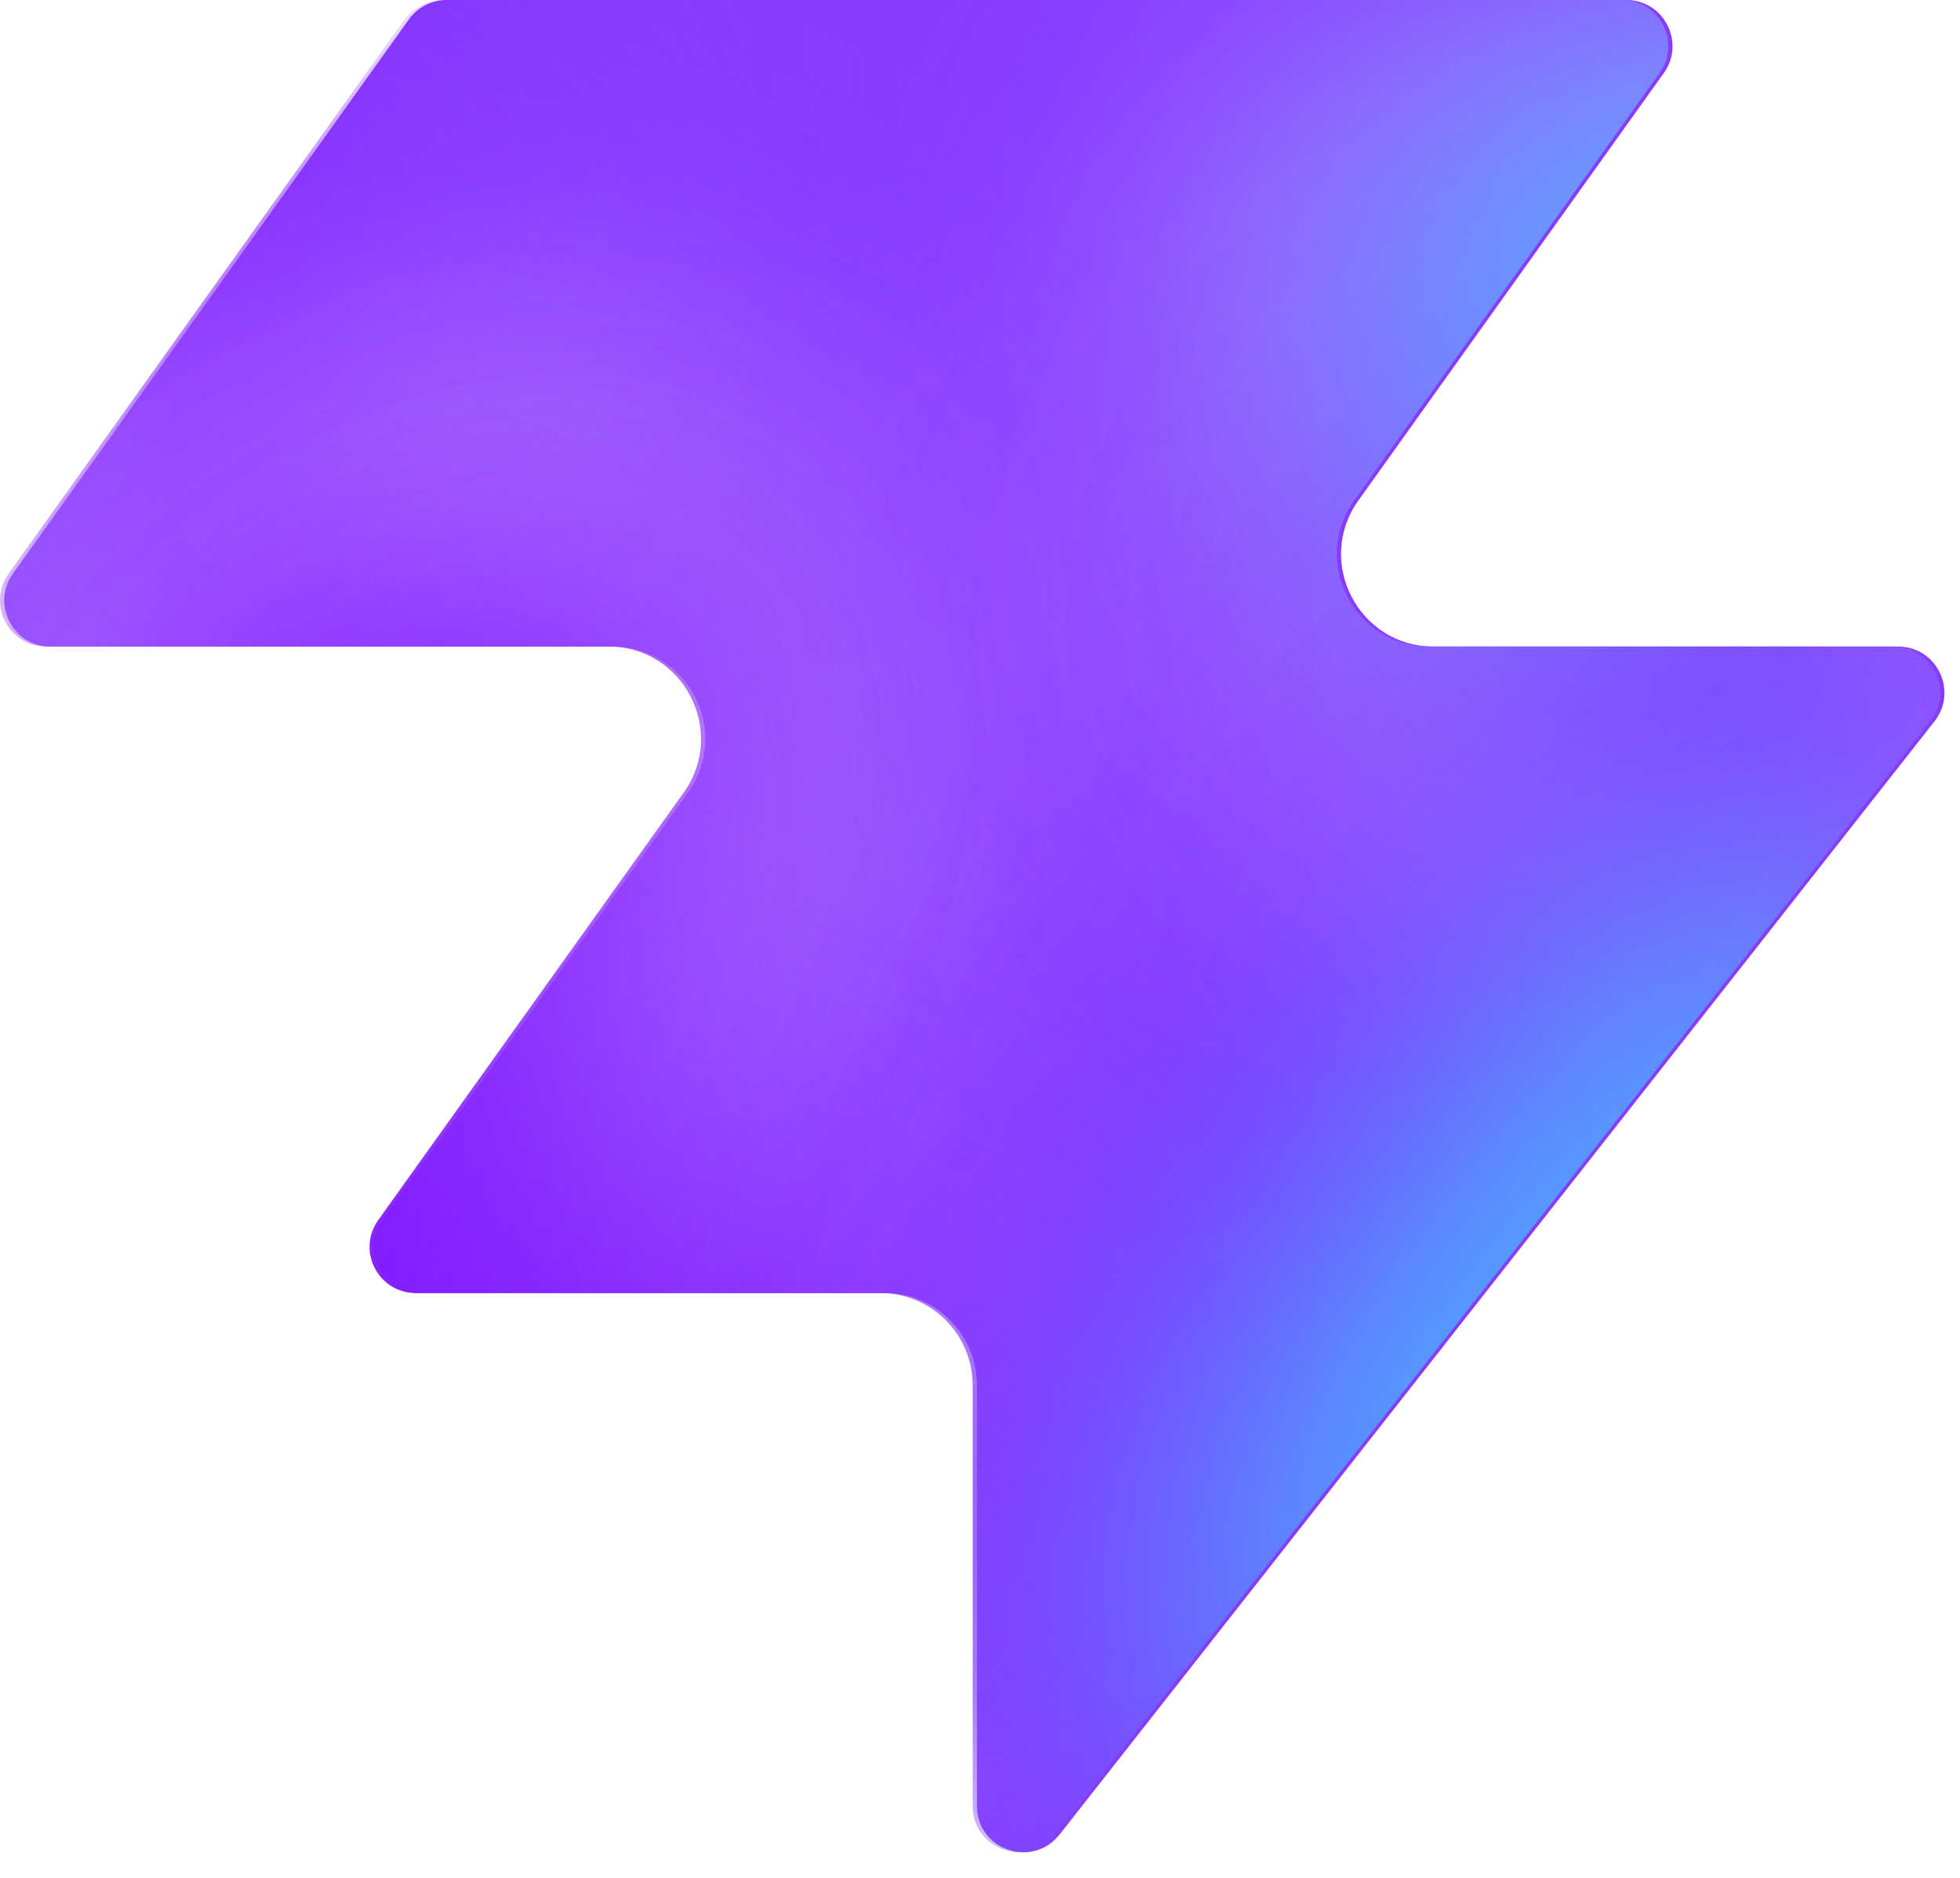
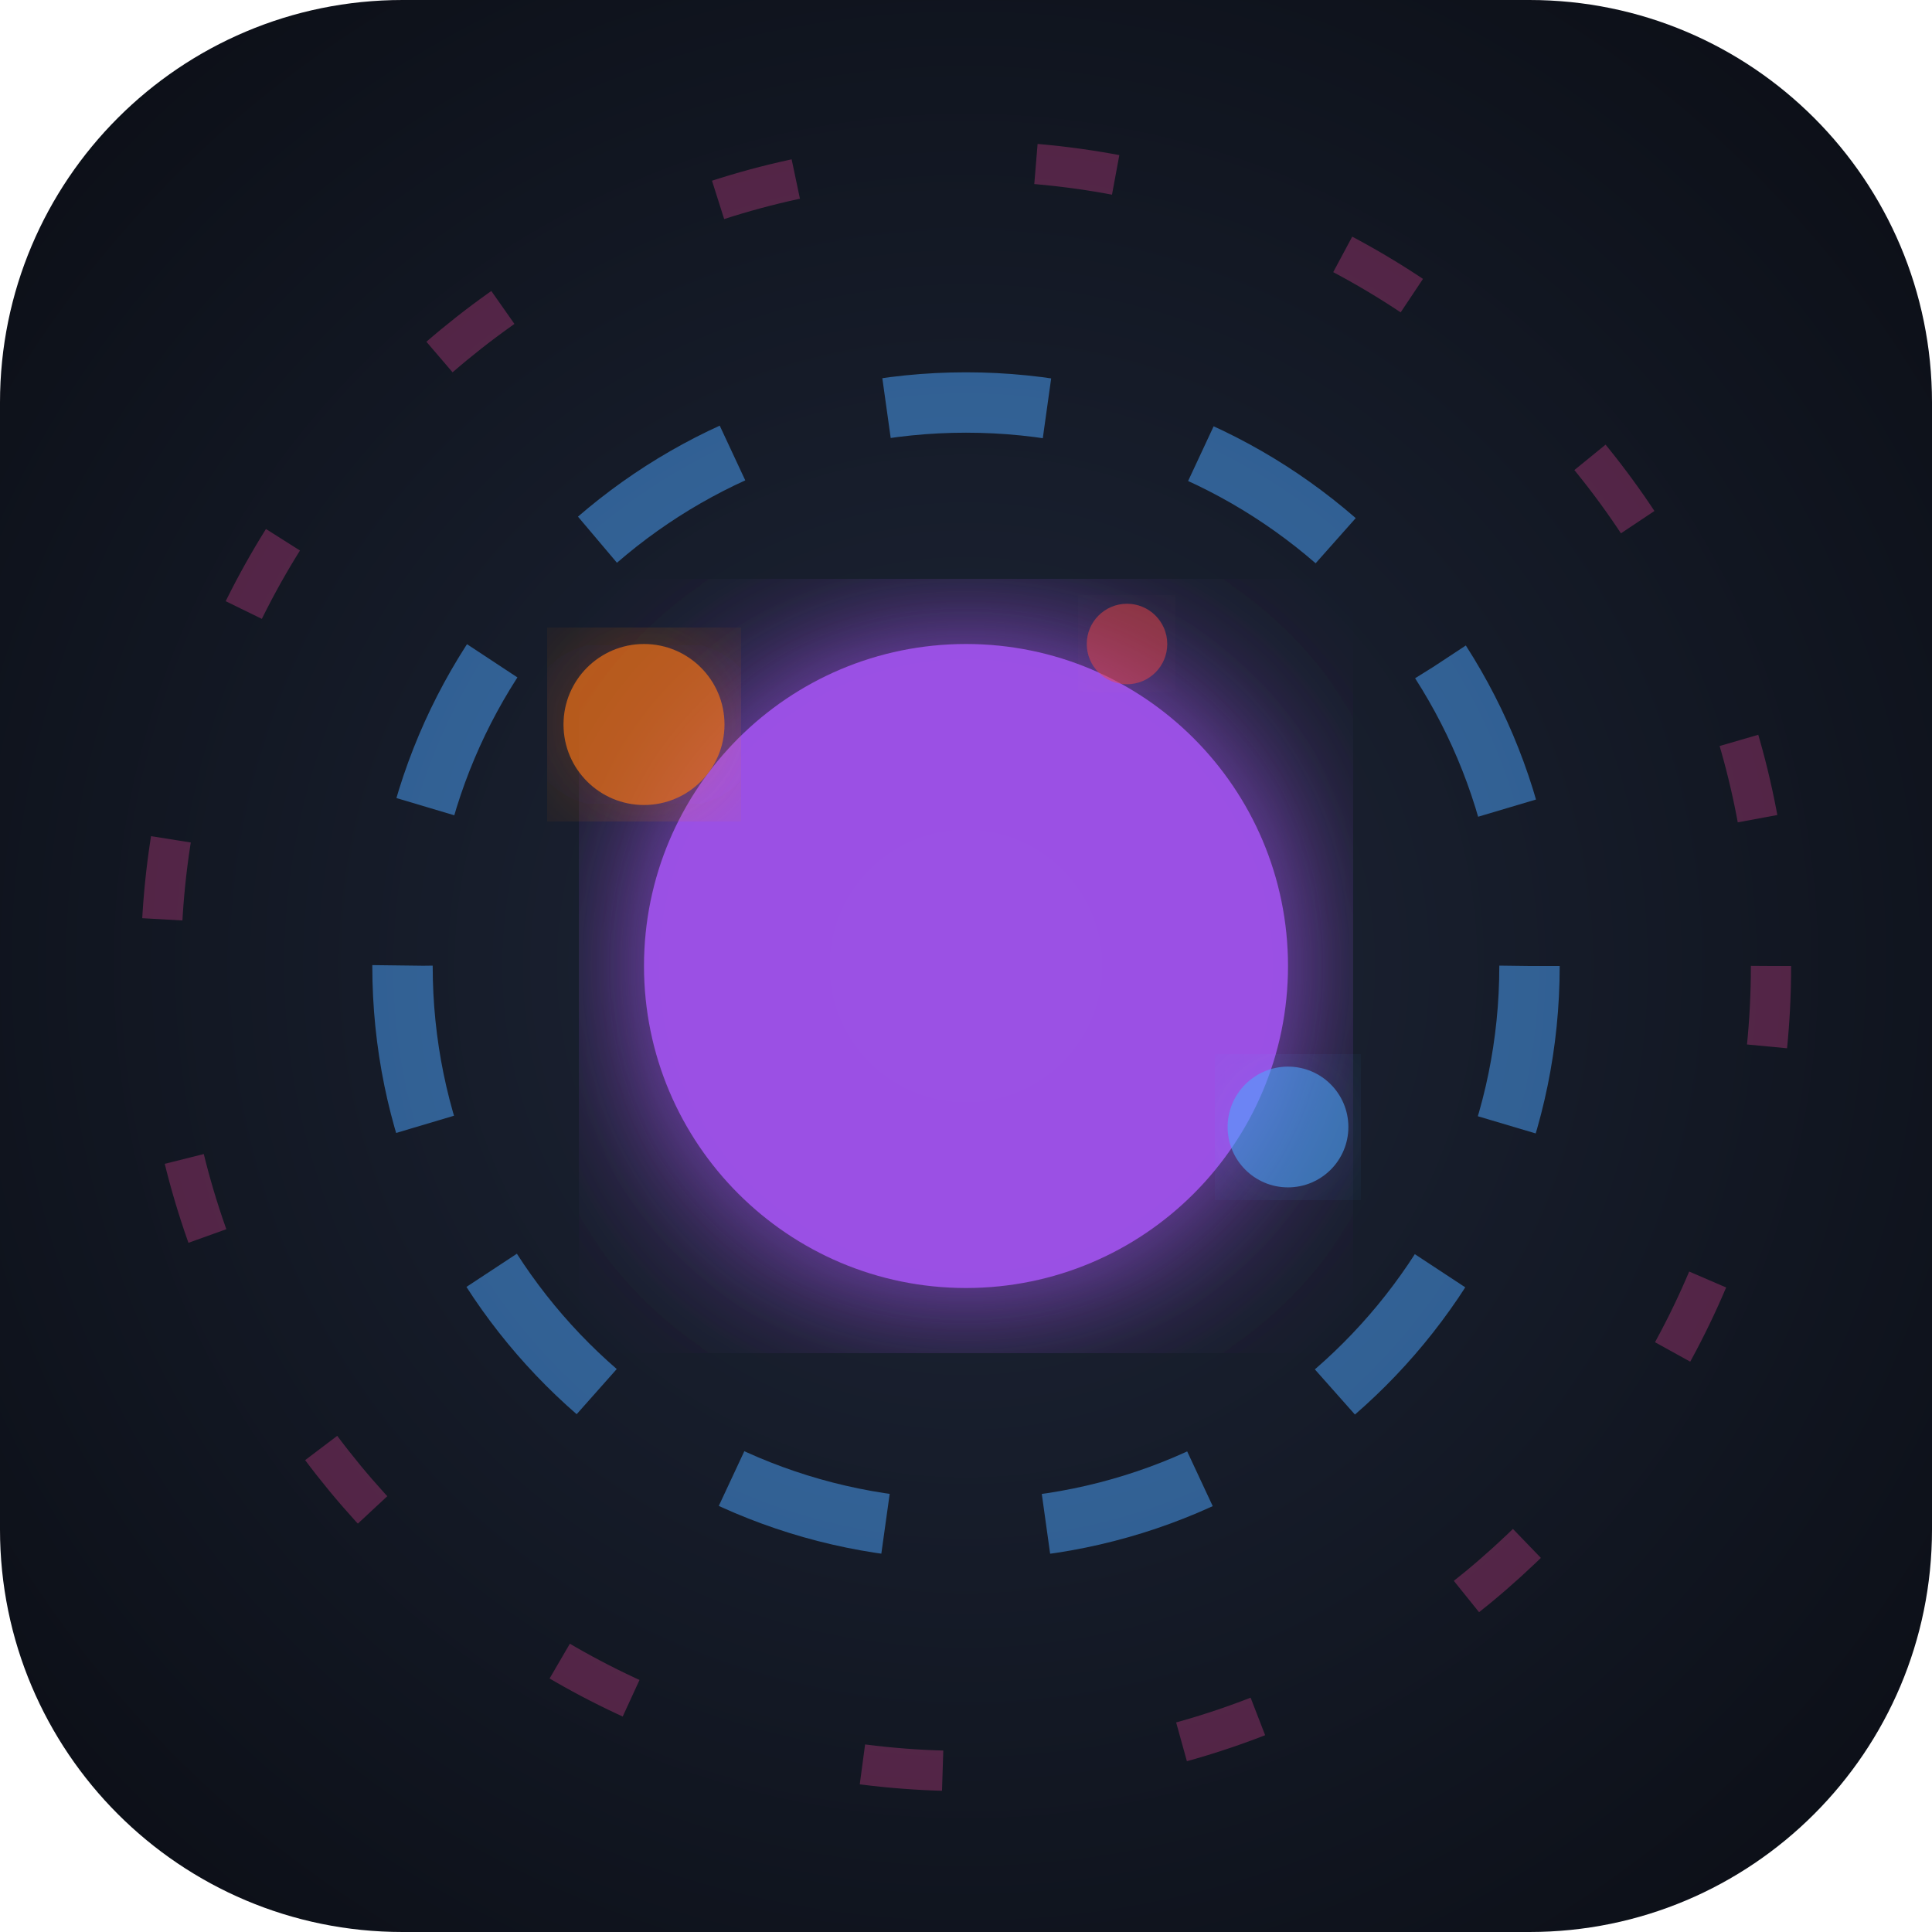
- <svg xmlns="http://www.w3.org/2000/svg" width="48" height="46" fill="none" viewBox="0 0 48 46">
-   <path fill="#863bff" d="M25.946 44.938c-.664.845-2.021.375-2.021-.698V33.937a2.26 2.26 0 0 0-2.262-2.262H10.287c-.92 0-1.456-1.04-.92-1.788l7.48-10.471c1.07-1.497 0-3.578-1.842-3.578H1.237c-.92 0-1.456-1.04-.92-1.788L10.013.474c.214-.297.556-.474.92-.474h28.894c.92 0 1.456 1.04.92 1.788l-7.48 10.471c-1.07 1.498 0 3.579 1.842 3.579h11.377c.943 0 1.473 1.088.89 1.83L25.947 44.94z" style="fill:#863bff;fill:color(display-p3 .525 .23 1);fill-opacity:1" />
-   <mask id="a" width="48" height="46" x="0" y="0" maskUnits="userSpaceOnUse" style="mask-type:alpha">
-     <path fill="#000" d="M25.842 44.938c-.664.844-2.021.375-2.021-.698V33.937a2.26 2.26 0 0 0-2.262-2.262H10.183c-.92 0-1.456-1.04-.92-1.788l7.48-10.471c1.07-1.498 0-3.579-1.842-3.579H1.133c-.92 0-1.456-1.04-.92-1.787L9.91.473c.214-.297.556-.474.92-.474h28.894c.92 0 1.456 1.04.92 1.788l-7.48 10.471c-1.07 1.498 0 3.578 1.842 3.578h11.377c.943 0 1.473 1.088.89 1.832L25.843 44.94z" style="fill:#000;fill-opacity:1" />
-   </mask>
-   <g mask="url(#a)">
-     <g filter="url(#b)">
-       <ellipse cx="5.508" cy="14.704" fill="#ede6ff" rx="5.508" ry="14.704" style="fill:#ede6ff;fill:color(display-p3 .927 .903 1);fill-opacity:1" transform="matrix(.00324 1 1 -.00324 -4.47 31.516)" />
-     </g>
-     <g filter="url(#c)">
-       <ellipse cx="10.399" cy="29.851" fill="#ede6ff" rx="10.399" ry="29.851" style="fill:#ede6ff;fill:color(display-p3 .927 .903 1);fill-opacity:1" transform="matrix(.00324 1 1 -.00324 -39.328 7.883)" />
-     </g>
-     <g filter="url(#d)">
-       <ellipse cx="5.508" cy="30.487" fill="#7e14ff" rx="5.508" ry="30.487" style="fill:#7e14ff;fill:color(display-p3 .492 .077 1);fill-opacity:1" transform="rotate(89.814 -25.913 -14.639)scale(1 -1)" />
-     </g>
-     <g filter="url(#e)">
-       <ellipse cx="5.508" cy="30.599" fill="#7e14ff" rx="5.508" ry="30.599" style="fill:#7e14ff;fill:color(display-p3 .492 .077 1);fill-opacity:1" transform="rotate(89.814 -32.644 -3.334)scale(1 -1)" />
-     </g>
-     <g filter="url(#f)">
-       <ellipse cx="5.508" cy="30.599" fill="#7e14ff" rx="5.508" ry="30.599" style="fill:#7e14ff;fill:color(display-p3 .492 .077 1);fill-opacity:1" transform="matrix(.00324 1 1 -.00324 -34.34 30.47)" />
-     </g>
-     <g filter="url(#g)">
-       <ellipse cx="14.072" cy="22.078" fill="#ede6ff" rx="14.072" ry="22.078" style="fill:#ede6ff;fill:color(display-p3 .927 .903 1);fill-opacity:1" transform="rotate(93.35 24.506 48.493)scale(-1 1)" />
-     </g>
-     <g filter="url(#h)">
-       <ellipse cx="3.47" cy="21.501" fill="#7e14ff" rx="3.47" ry="21.501" style="fill:#7e14ff;fill:color(display-p3 .492 .077 1);fill-opacity:1" transform="rotate(89.009 28.708 47.59)scale(-1 1)" />
-     </g>
-     <g filter="url(#i)">
-       <ellipse cx="3.47" cy="21.501" fill="#7e14ff" rx="3.47" ry="21.501" style="fill:#7e14ff;fill:color(display-p3 .492 .077 1);fill-opacity:1" transform="rotate(89.009 28.708 47.59)scale(-1 1)" />
-     </g>
-     <g filter="url(#j)">
-       <ellipse cx=".387" cy="8.972" fill="#7e14ff" rx="4.407" ry="29.108" style="fill:#7e14ff;fill:color(display-p3 .492 .077 1);fill-opacity:1" transform="rotate(39.51 .387 8.972)" />
-     </g>
-     <g filter="url(#k)">
-       <ellipse cx="47.523" cy="-6.092" fill="#7e14ff" rx="4.407" ry="29.108" style="fill:#7e14ff;fill:color(display-p3 .492 .077 1);fill-opacity:1" transform="rotate(37.892 47.523 -6.092)" />
-     </g>
-     <g filter="url(#l)">
-       <ellipse cx="41.412" cy="6.333" fill="#47bfff" rx="5.971" ry="9.665" style="fill:#47bfff;fill:color(display-p3 .28 .748 1);fill-opacity:1" transform="rotate(37.892 41.412 6.333)" />
-     </g>
-     <g filter="url(#m)">
-       <ellipse cx="-1.879" cy="38.332" fill="#7e14ff" rx="4.407" ry="29.108" style="fill:#7e14ff;fill:color(display-p3 .492 .077 1);fill-opacity:1" transform="rotate(37.892 -1.88 38.332)" />
-     </g>
-     <g filter="url(#n)">
-       <ellipse cx="-1.879" cy="38.332" fill="#7e14ff" rx="4.407" ry="29.108" style="fill:#7e14ff;fill:color(display-p3 .492 .077 1);fill-opacity:1" transform="rotate(37.892 -1.88 38.332)" />
-     </g>
-     <g filter="url(#o)">
-       <ellipse cx="35.651" cy="29.907" fill="#7e14ff" rx="4.407" ry="29.108" style="fill:#7e14ff;fill:color(display-p3 .492 .077 1);fill-opacity:1" transform="rotate(37.892 35.651 29.907)" />
-     </g>
-     <g filter="url(#p)">
-       <ellipse cx="38.418" cy="32.4" fill="#47bfff" rx="5.971" ry="15.297" style="fill:#47bfff;fill:color(display-p3 .28 .748 1);fill-opacity:1" transform="rotate(37.892 38.418 32.4)" />
-     </g>
-   </g>
+ <svg xmlns="http://www.w3.org/2000/svg" width="48" height="48" viewBox="0 0 48 48">
  <defs>
-     <filter id="b" width="60.045" height="41.654" x="-19.77" y="16.149" color-interpolation-filters="sRGB" filterUnits="userSpaceOnUse">
-       <feFlood flood-opacity="0" result="BackgroundImageFix" />
-       <feBlend in="SourceGraphic" in2="BackgroundImageFix" result="shape" />
-       <feGaussianBlur result="effect1_foregroundBlur_2002_17158" stdDeviation="7.659" />
-     </filter>
-     <filter id="c" width="90.34" height="51.437" x="-54.613" y="-7.533" color-interpolation-filters="sRGB" filterUnits="userSpaceOnUse">
-       <feFlood flood-opacity="0" result="BackgroundImageFix" />
-       <feBlend in="SourceGraphic" in2="BackgroundImageFix" result="shape" />
-       <feGaussianBlur result="effect1_foregroundBlur_2002_17158" stdDeviation="7.659" />
-     </filter>
-     <filter id="d" width="79.355" height="29.4" x="-49.64" y="2.03" color-interpolation-filters="sRGB" filterUnits="userSpaceOnUse">
-       <feFlood flood-opacity="0" result="BackgroundImageFix" />
-       <feBlend in="SourceGraphic" in2="BackgroundImageFix" result="shape" />
-       <feGaussianBlur result="effect1_foregroundBlur_2002_17158" stdDeviation="4.596" />
-     </filter>
-     <filter id="e" width="79.579" height="29.4" x="-45.045" y="20.029" color-interpolation-filters="sRGB" filterUnits="userSpaceOnUse">
-       <feFlood flood-opacity="0" result="BackgroundImageFix" />
-       <feBlend in="SourceGraphic" in2="BackgroundImageFix" result="shape" />
-       <feGaussianBlur result="effect1_foregroundBlur_2002_17158" stdDeviation="4.596" />
-     </filter>
-     <filter id="f" width="79.579" height="29.4" x="-43.513" y="21.178" color-interpolation-filters="sRGB" filterUnits="userSpaceOnUse">
-       <feFlood flood-opacity="0" result="BackgroundImageFix" />
-       <feBlend in="SourceGraphic" in2="BackgroundImageFix" result="shape" />
-       <feGaussianBlur result="effect1_foregroundBlur_2002_17158" stdDeviation="4.596" />
-     </filter>
-     <filter id="g" width="74.749" height="58.852" x="15.756" y="-17.901" color-interpolation-filters="sRGB" filterUnits="userSpaceOnUse">
-       <feFlood flood-opacity="0" result="BackgroundImageFix" />
-       <feBlend in="SourceGraphic" in2="BackgroundImageFix" result="shape" />
-       <feGaussianBlur result="effect1_foregroundBlur_2002_17158" stdDeviation="7.659" />
-     </filter>
-     <filter id="h" width="61.377" height="25.362" x="23.548" y="2.284" color-interpolation-filters="sRGB" filterUnits="userSpaceOnUse">
-       <feFlood flood-opacity="0" result="BackgroundImageFix" />
-       <feBlend in="SourceGraphic" in2="BackgroundImageFix" result="shape" />
-       <feGaussianBlur result="effect1_foregroundBlur_2002_17158" stdDeviation="4.596" />
-     </filter>
-     <filter id="i" width="61.377" height="25.362" x="23.548" y="2.284" color-interpolation-filters="sRGB" filterUnits="userSpaceOnUse">
-       <feFlood flood-opacity="0" result="BackgroundImageFix" />
-       <feBlend in="SourceGraphic" in2="BackgroundImageFix" result="shape" />
-       <feGaussianBlur result="effect1_foregroundBlur_2002_17158" stdDeviation="4.596" />
-     </filter>
-     <filter id="j" width="56.045" height="63.649" x="-27.636" y="-22.853" color-interpolation-filters="sRGB" filterUnits="userSpaceOnUse">
-       <feFlood flood-opacity="0" result="BackgroundImageFix" />
-       <feBlend in="SourceGraphic" in2="BackgroundImageFix" result="shape" />
-       <feGaussianBlur result="effect1_foregroundBlur_2002_17158" stdDeviation="4.596" />
-     </filter>
-     <filter id="k" width="54.814" height="64.646" x="20.116" y="-38.415" color-interpolation-filters="sRGB" filterUnits="userSpaceOnUse">
-       <feFlood flood-opacity="0" result="BackgroundImageFix" />
-       <feBlend in="SourceGraphic" in2="BackgroundImageFix" result="shape" />
-       <feGaussianBlur result="effect1_foregroundBlur_2002_17158" stdDeviation="4.596" />
-     </filter>
-     <filter id="l" width="33.541" height="35.313" x="24.641" y="-11.323" color-interpolation-filters="sRGB" filterUnits="userSpaceOnUse">
-       <feFlood flood-opacity="0" result="BackgroundImageFix" />
-       <feBlend in="SourceGraphic" in2="BackgroundImageFix" result="shape" />
-       <feGaussianBlur result="effect1_foregroundBlur_2002_17158" stdDeviation="4.596" />
-     </filter>
-     <filter id="m" width="54.814" height="64.646" x="-29.286" y="6.009" color-interpolation-filters="sRGB" filterUnits="userSpaceOnUse">
-       <feFlood flood-opacity="0" result="BackgroundImageFix" />
-       <feBlend in="SourceGraphic" in2="BackgroundImageFix" result="shape" />
-       <feGaussianBlur result="effect1_foregroundBlur_2002_17158" stdDeviation="4.596" />
-     </filter>
-     <filter id="n" width="54.814" height="64.646" x="-29.286" y="6.009" color-interpolation-filters="sRGB" filterUnits="userSpaceOnUse">
-       <feFlood flood-opacity="0" result="BackgroundImageFix" />
-       <feBlend in="SourceGraphic" in2="BackgroundImageFix" result="shape" />
-       <feGaussianBlur result="effect1_foregroundBlur_2002_17158" stdDeviation="4.596" />
-     </filter>
-     <filter id="o" width="54.814" height="64.646" x="8.244" y="-2.416" color-interpolation-filters="sRGB" filterUnits="userSpaceOnUse">
-       <feFlood flood-opacity="0" result="BackgroundImageFix" />
-       <feBlend in="SourceGraphic" in2="BackgroundImageFix" result="shape" />
-       <feGaussianBlur result="effect1_foregroundBlur_2002_17158" stdDeviation="4.596" />
-     </filter>
-     <filter id="p" width="39.409" height="43.623" x="18.713" y="10.588" color-interpolation-filters="sRGB" filterUnits="userSpaceOnUse">
-       <feFlood flood-opacity="0" result="BackgroundImageFix" />
-       <feBlend in="SourceGraphic" in2="BackgroundImageFix" result="shape" />
-       <feGaussianBlur result="effect1_foregroundBlur_2002_17158" stdDeviation="4.596" />
+     <radialGradient id="bg" cx="50%" cy="50%" r="70%">
+       <stop offset="0%" stop-color="#1e2638" />
+       <stop offset="100%" stop-color="#0a0d14" />
+     </radialGradient>
+     <filter id="glow">
+       <feGaussianBlur stdDeviation="2" result="blur" />
+       <feMerge>
+         <feMergeNode in="blur" />
+         <feMergeNode in="SourceGraphic" />
+       </feMerge>
    </filter>
  </defs>
+   <rect width="48" height="48" rx="10" fill="url(#bg)" />
+   <circle cx="24" cy="24" r="8" fill="#a855f7" filter="url(#glow)" opacity="0.9" />
+   <circle cx="24" cy="24" r="14" stroke="#4da6ff" stroke-width="1.5" fill="none" stroke-dasharray="4 4" opacity="0.5" />
+   <circle cx="24" cy="24" r="20" stroke="#ec4899" stroke-width="1" fill="none" stroke-dasharray="2 6" opacity="0.3" />
+   <circle cx="16" cy="18" r="2" fill="#f97316" filter="url(#glow)" opacity="0.7" />
+   <circle cx="32" cy="28" r="1.5" fill="#4da6ff" filter="url(#glow)" opacity="0.6" />
+   <circle cx="28" cy="16" r="1" fill="#ef4444" filter="url(#glow)" opacity="0.5" />
</svg>
